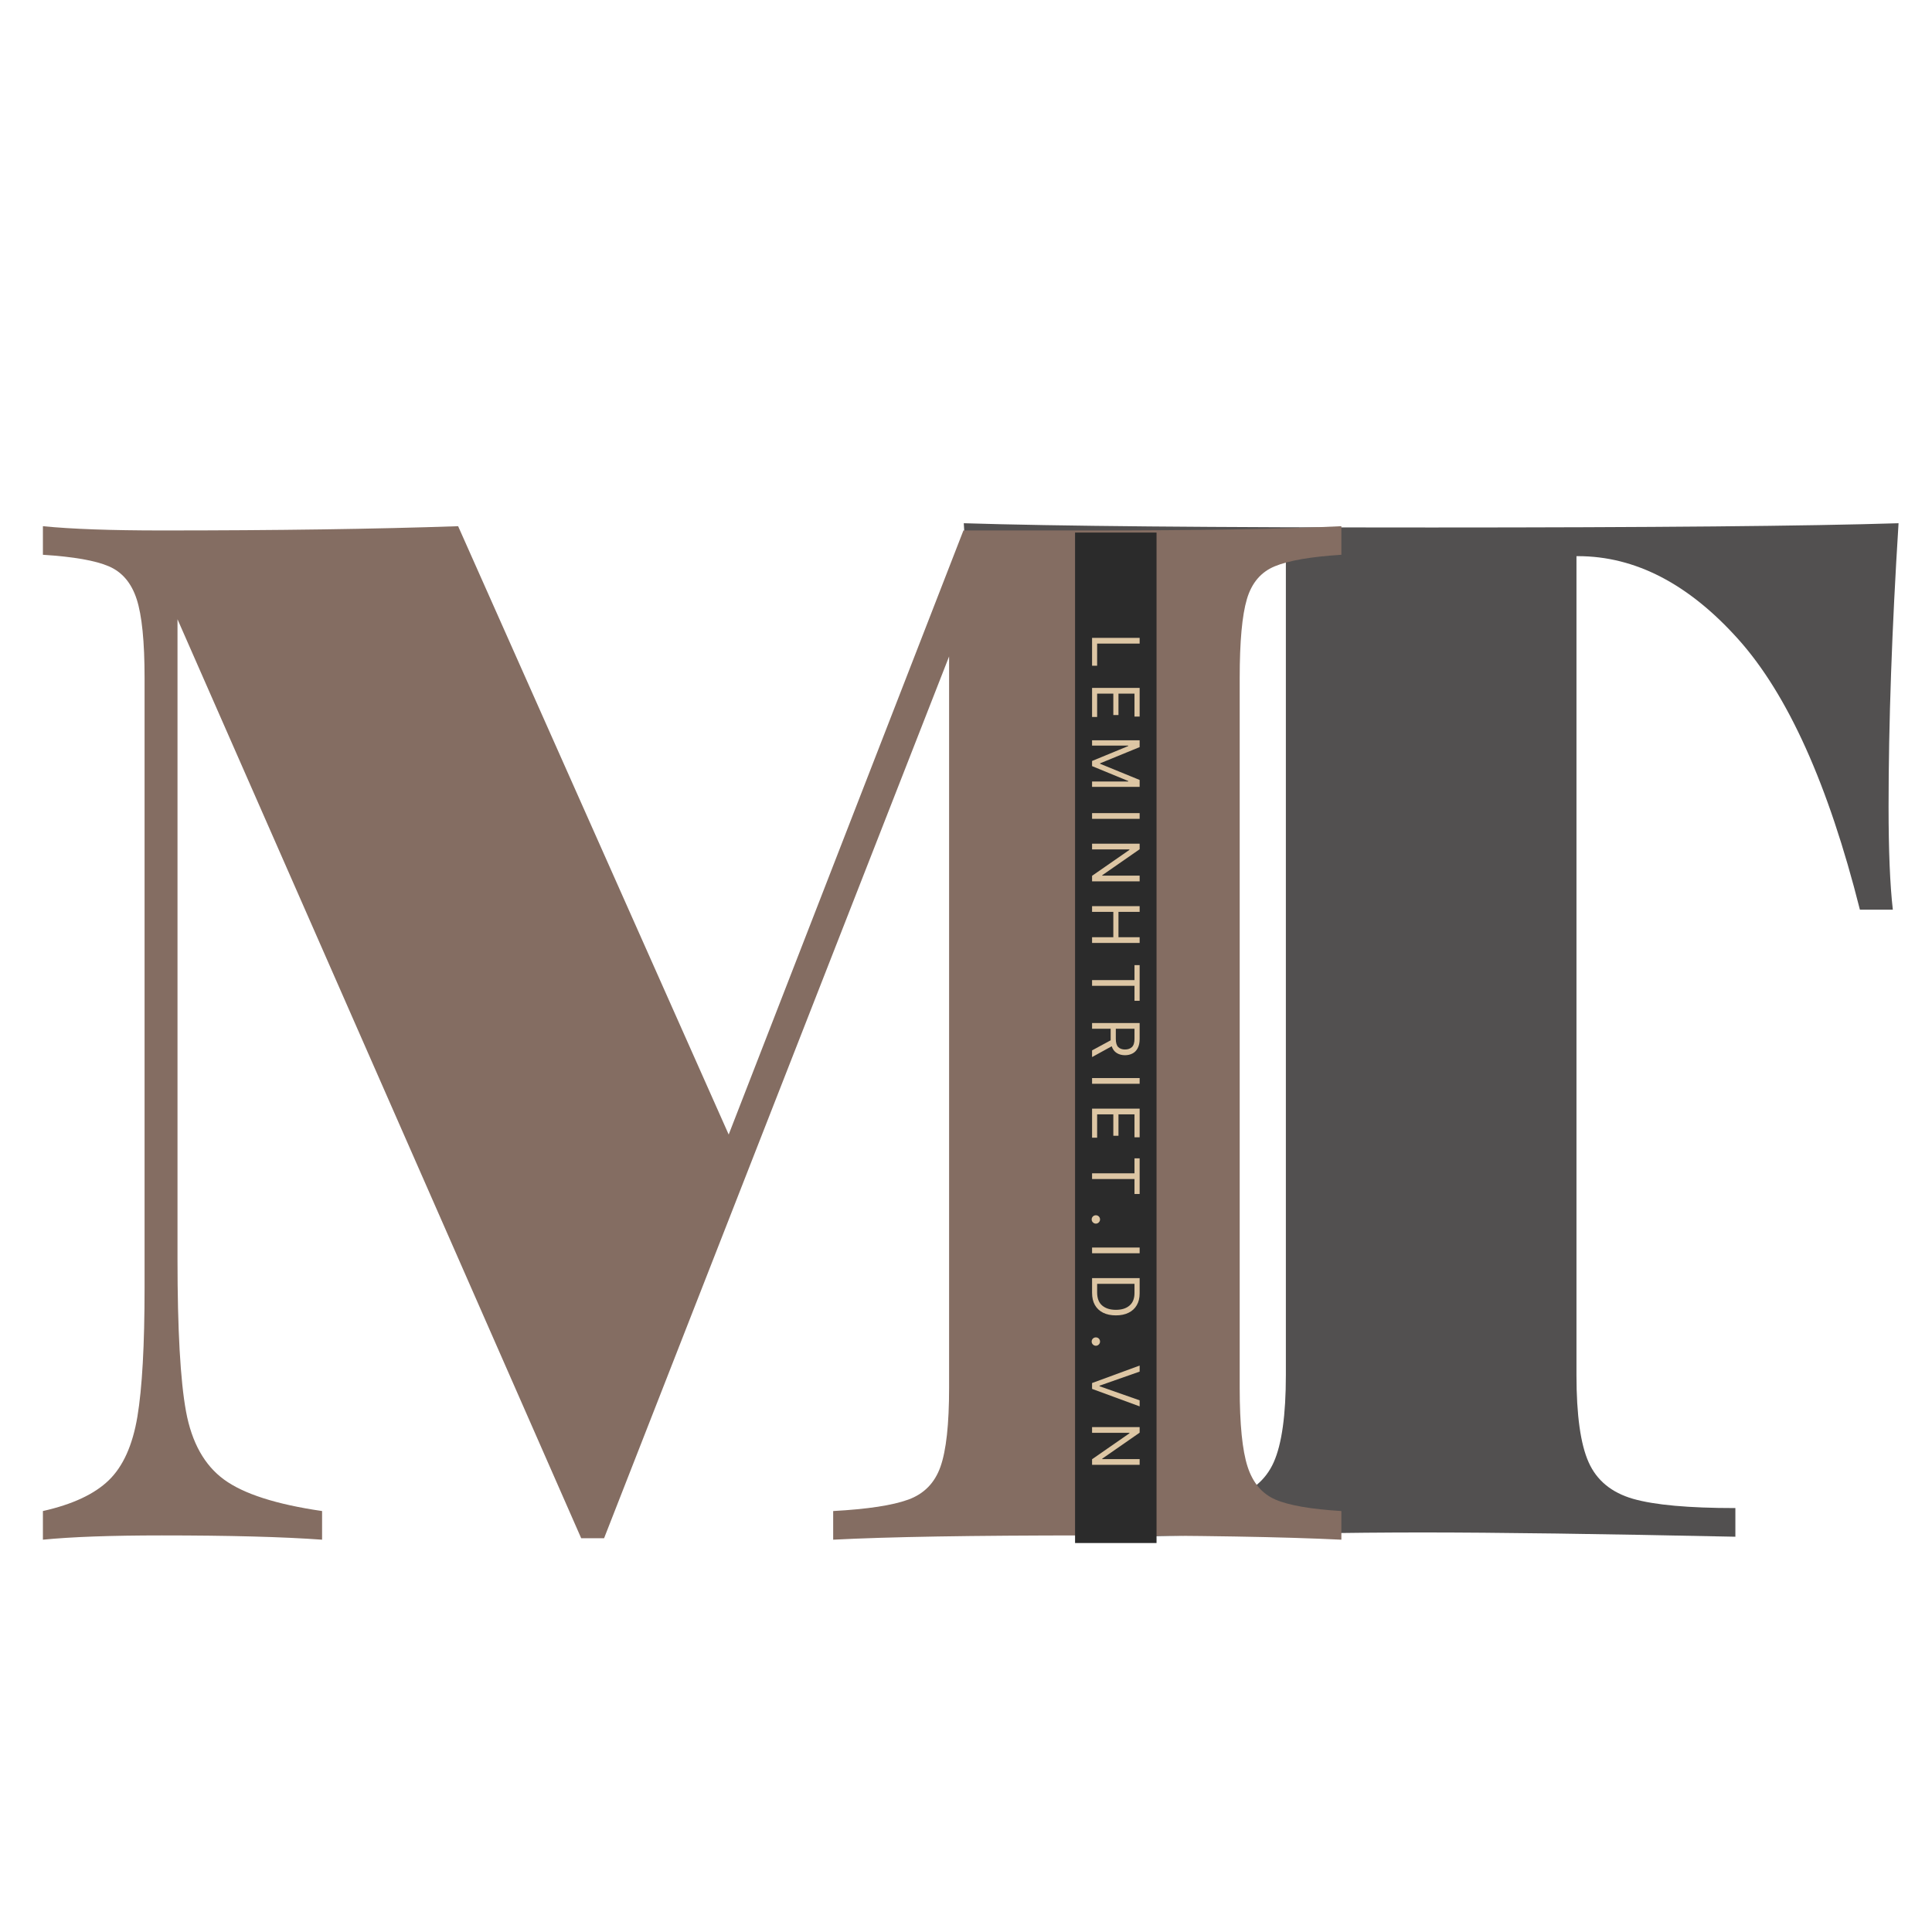
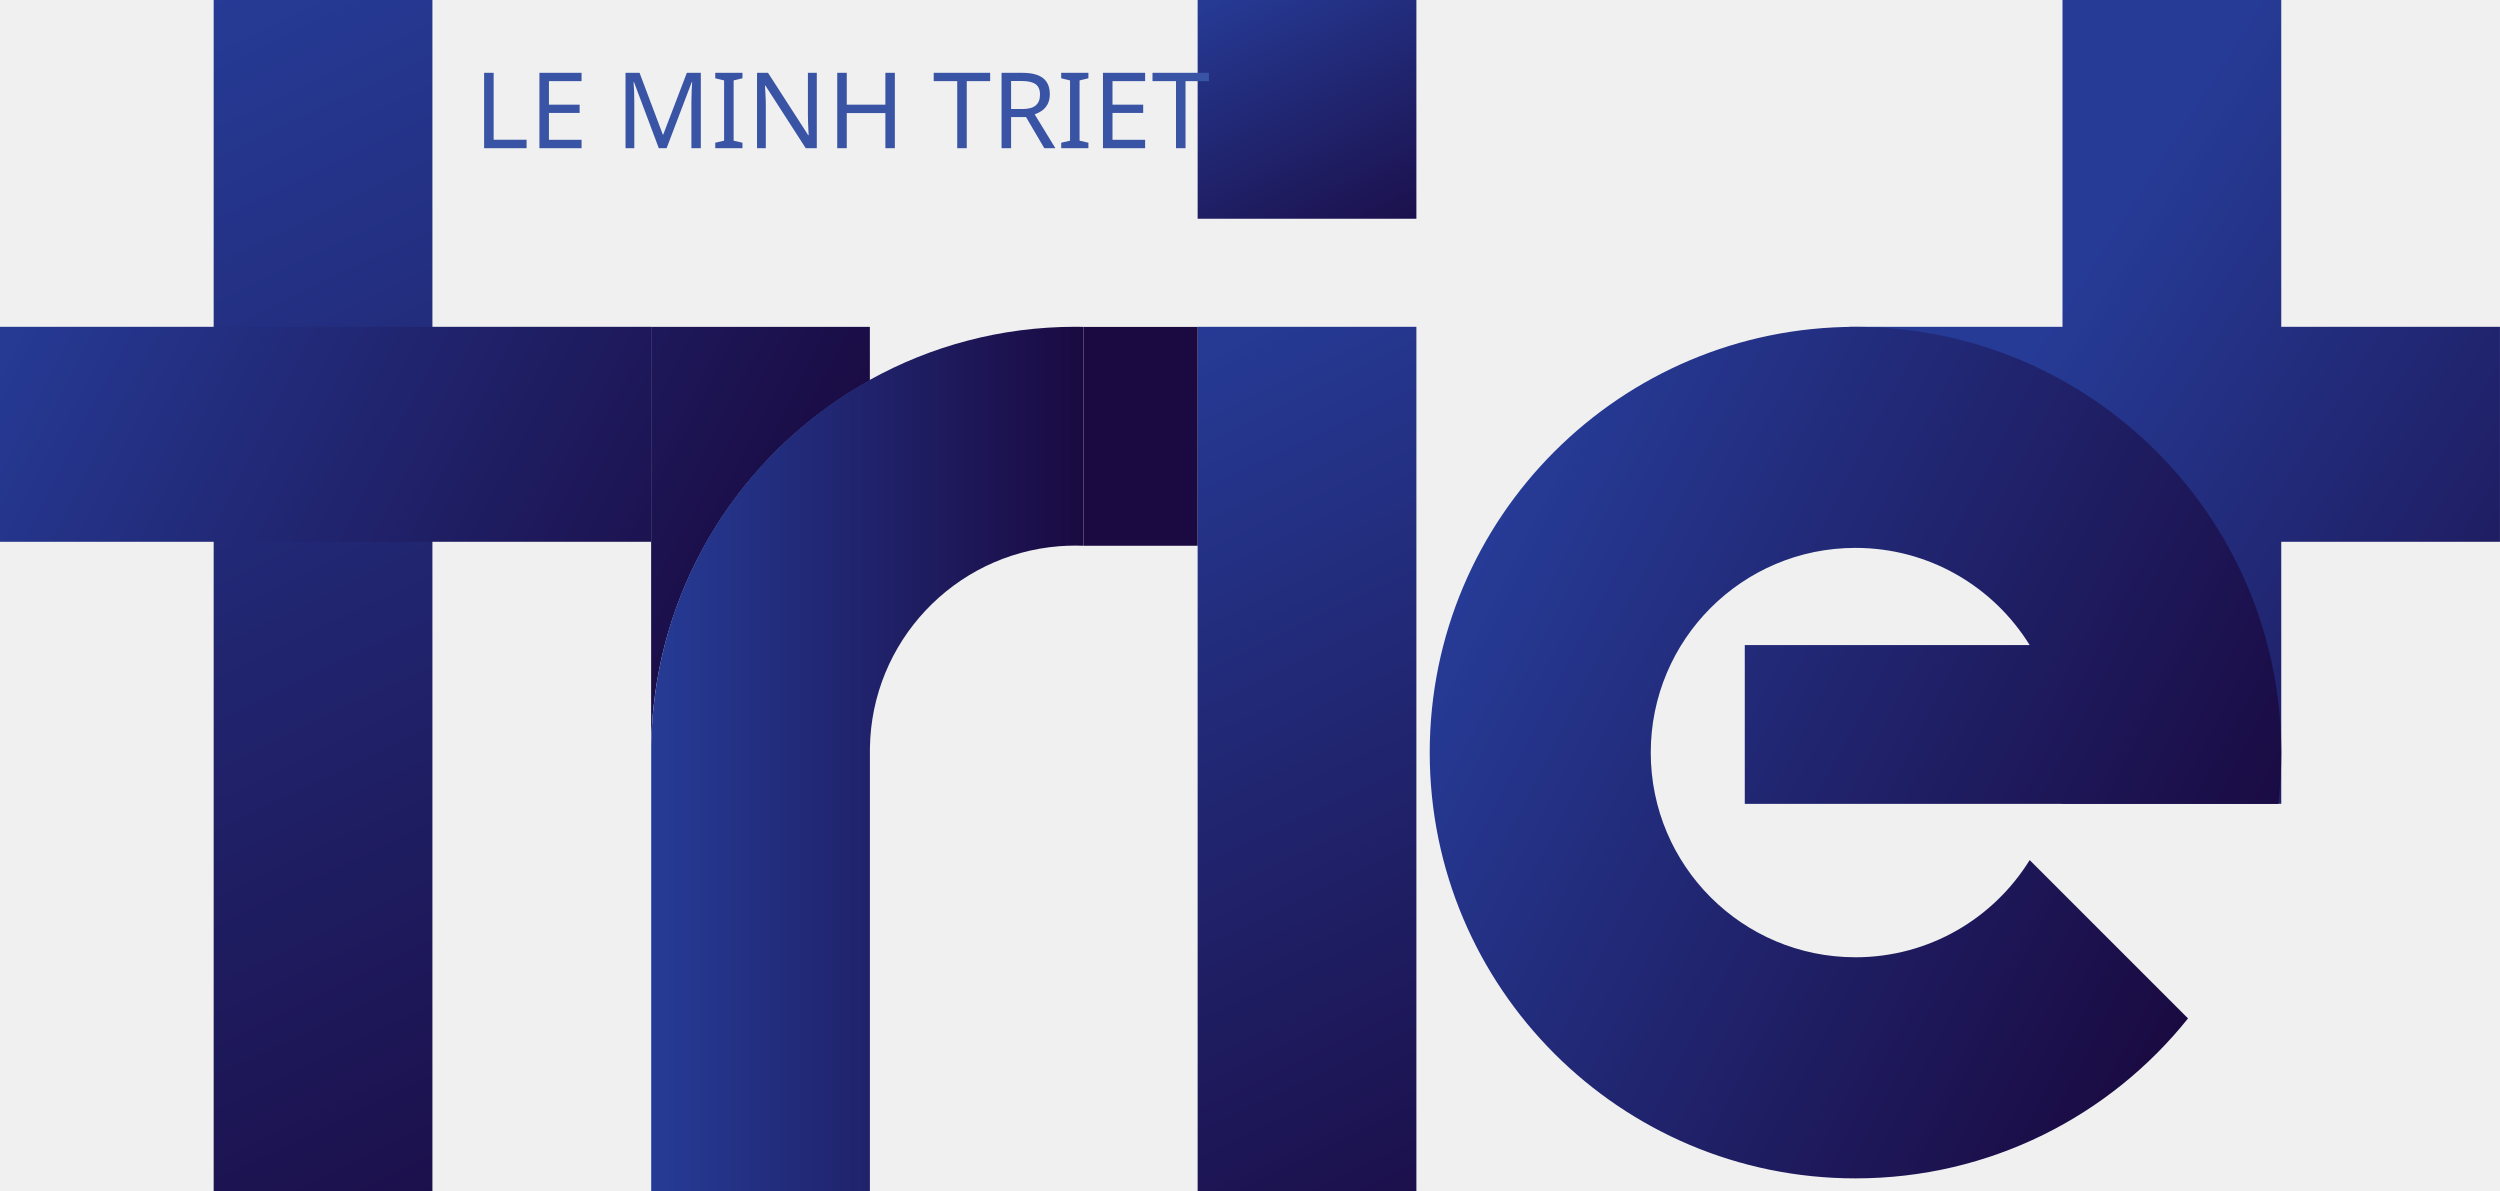
- <svg xmlns="http://www.w3.org/2000/svg" width="500" zoomAndPan="magnify" viewBox="0 0 375 375" height="500" preserveAspectRatio="xMidYMid meet" version="1.0">
+ <svg xmlns="http://www.w3.org/2000/svg" xmlns:xlink="http://www.w3.org/1999/xlink" id="Layer_2" data-name="Layer 2" viewBox="0 0 729.39 347.48">
  <defs>
-     <g />
-     <clipPath id="4cc03f5766">
-       <path d="M 208.668 103.367 L 224.484 103.367 L 224.484 299.5 L 208.668 299.5 Z M 208.668 103.367 " clip-rule="nonzero" />
-     </clipPath>
+     <style>
+       .cls-1 {
+         fill: url(#linear-gradient-2);
+       }
+ 
+       .cls-2 {
+         fill: url(#linear-gradient-10);
+       }
+ 
+       .cls-3 {
+         fill: url(#linear-gradient-4);
+       }
+ 
+       .cls-4 {
+         fill: #3a54a5;
+         font-family: NeueEinstellung-Medium, 'Neue Einstellung';
+         font-size: 30.79px;
+         font-weight: 500;
+       }
+ 
+       .cls-5 {
+         fill: url(#linear-gradient-3);
+       }
+ 
+       .cls-6 {
+         fill: url(#linear-gradient-5);
+       }
+ 
+       .cls-7 {
+         fill: url(#linear-gradient-8);
+       }
+ 
+       .cls-8 {
+         fill: url(#linear-gradient-7);
+       }
+ 
+       .cls-9 {
+         fill: url(#linear-gradient-9);
+       }
+ 
+       .cls-10 {
+         fill: url(#linear-gradient-6);
+       }
+ 
+       .cls-11 {
+         fill: url(#linear-gradient);
+       }
+     </style>
+     <linearGradient id="linear-gradient" x1="18.88" y1="18.63" x2="190.63" y2="372.08" gradientUnits="userSpaceOnUse">
+       <stop offset="0" stop-color="#263b96" />
+       <stop offset="1" stop-color="#1a0a41" />
+     </linearGradient>
+     <linearGradient id="linear-gradient-2" x1="324.94" y1="105.38" x2="453.43" y2="369.79" xlink:href="#linear-gradient" />
+     <linearGradient id="linear-gradient-3" x1="362.45" y1="-6.95" x2="405.48" y2="81.6" xlink:href="#linear-gradient" />
+     <linearGradient id="linear-gradient-4" x1="4.74" y1="79.98" x2="221.94" y2="192.45" gradientTransform="translate(-31.72 221.7) rotate(-90)" xlink:href="#linear-gradient" />
+     <linearGradient id="linear-gradient-5" x1="597.36" y1="93.9" x2="799.81" y2="224.16" xlink:href="#linear-gradient" />
+     <linearGradient id="linear-gradient-6" x1="593.28" y1="100.25" x2="795.72" y2="230.52" gradientTransform="translate(507.68 761.1) rotate(-90)" xlink:href="#linear-gradient" />
+     <linearGradient id="linear-gradient-7" x1="19.1" y1="52.24" x2="236.3" y2="164.71" xlink:href="#linear-gradient" />
+     <linearGradient id="linear-gradient-8" x1="189.98" y1="221.41" x2="316.15" y2="221.41" xlink:href="#linear-gradient" />
+     <linearGradient id="linear-gradient-9" x1="147.39" y1="108.8" x2="291.48" y2="123.18" xlink:href="#linear-gradient" />
+     <linearGradient id="linear-gradient-10" x1="431.01" y1="162.43" x2="649.52" y2="275.59" xlink:href="#linear-gradient" />
  </defs>
-   <rect x="-37.5" width="450" fill="#ffffff" y="-37.5" height="450" fill-opacity="1" />
-   <rect x="-37.5" width="450" fill="#ffffff" y="-37.5" height="450" fill-opacity="1" />
-   <g fill="#525050" fill-opacity="1">
-     <g transform="translate(180.6798, 298.2771)">
+   <g id="Layer_1-2" data-name="Layer 1">
+     <g>
      <g>
-         <path d="M 187.828 -196.719 C 186.535 -176.156 185.891 -157.816 185.891 -141.703 C 185.891 -133.18 186.164 -126.516 186.719 -121.703 L 180.328 -121.703 C 174.211 -145.973 166.336 -163.477 156.703 -174.219 C 147.078 -184.957 136.707 -190.328 125.594 -190.328 L 125.312 -190.328 L 125.312 -31.391 C 125.312 -23.617 126.098 -17.973 127.672 -14.453 C 129.242 -10.93 132.113 -8.566 136.281 -7.359 C 140.457 -6.16 147.082 -5.562 156.156 -5.562 L 156.156 0 C 130.039 -0.551 109.758 -0.828 95.312 -0.828 C 82.156 -0.828 63.07 -0.551 38.062 0 L 38.062 -5.562 C 47.145 -5.562 53.77 -6.16 57.938 -7.359 C 62.102 -8.566 64.973 -10.93 66.547 -14.453 C 68.117 -17.973 68.906 -23.617 68.906 -31.391 L 68.906 -190.328 L 68.625 -190.328 C 57.332 -190.328 46.914 -185 37.375 -174.344 C 27.832 -163.695 20.004 -146.148 13.891 -121.703 L 7.5 -121.703 C 8.051 -126.516 8.328 -133.18 8.328 -141.703 C 8.328 -157.816 7.68 -176.156 6.391 -196.719 C 23.984 -196.164 54.27 -195.891 97.25 -195.891 C 140.039 -195.891 170.234 -196.164 187.828 -196.719 Z M 187.828 -196.719 " />
+         <rect class="cls-11" x="62.34" y="0" width="63.82" height="347.48" />
+         <rect class="cls-1" x="349.42" y="95.35" width="63.82" height="252.13" />
+         <rect class="cls-5" x="349.42" width="63.82" height="63.82" />
+         <rect class="cls-3" x="63.63" y="31.72" width="62.72" height="189.98" transform="translate(221.7 31.72) rotate(90)" />
+         <rect class="cls-6" x="601.75" y="0" width="63.82" height="234.51" />
+         <rect class="cls-10" x="603.03" y="31.72" width="62.72" height="189.98" transform="translate(761.1 -507.68) rotate(90)" />
+         <path class="cls-8" d="M253.79,95.35v15.67c-34.49,19.13-58.87,54.27-63.14,95.39-.08.7-.14,1.42-.21,2.12-.06.72-.12,1.43-.16,2.15-.05.71-.1,1.43-.13,2.16-.04.71-.08,1.44-.1,2.16-.05,1.39-.08,2.77-.08,4.16v-123.8h63.81Z" />
+         <path class="cls-7" d="M316.15,95.38v63.85c-.79-.04-1.58-.05-2.37-.05-1.62,0-3.24.07-4.83.19-30.61,2.44-54.75,27.87-55.15,59v129.11h-63.81v-128.33c0-1.39.02-2.77.08-4.16.02-.72.05-1.44.1-2.16.03-.73.08-1.44.13-2.16.04-.72.1-1.43.16-2.15.07-.7.13-1.42.21-2.12,4.18-41.19,28.6-76.41,63.14-95.58,17.78-9.87,38.22-15.48,59.98-15.48.79,0,1.58.01,2.37.03Z" />
+         <rect class="cls-9" x="316.15" y="95.38" width="33.27" height="63.85" />
+         <path class="cls-2" d="M509.04,188.21h83.13c-10.52-17.02-29.34-28.36-50.83-28.36-32.98,0-59.72,26.73-59.72,59.72s26.73,59.72,59.72,59.72c21.48,0,40.31-11.34,50.83-28.36l46.2,46.2c-22.76,28.45-57.77,46.67-97.02,46.67-68.61,0-124.22-55.62-124.22-124.22s55.61-124.22,124.22-124.22c57.77,0,106.33,39.44,120.23,92.87,2.61,10.02,4,20.53,4,31.36,0,5.06-.3,10.03-.89,14.94h-155.64v-46.3Z" />
      </g>
-     </g>
-   </g>
-   <g fill="#846d62" fill-opacity="1">
-     <g transform="translate(0.0000045, 298.853)">
-       <g>
-         <path d="M 260.359 -191.172 C 254.43 -190.797 250.125 -190.051 247.438 -188.938 C 244.75 -187.832 242.941 -185.703 242.016 -182.547 C 241.086 -179.398 240.625 -174.305 240.625 -167.266 L 240.625 -29.453 C 240.625 -22.41 241.133 -17.316 242.156 -14.172 C 243.176 -11.023 244.984 -8.895 247.578 -7.781 C 250.172 -6.664 254.43 -5.926 260.359 -5.562 L 260.359 0 C 249.055 -0.551 232.66 -0.828 211.172 -0.828 C 188.754 -0.828 172.27 -0.551 161.719 0 L 161.719 -5.562 C 168.383 -5.926 173.242 -6.664 176.297 -7.781 C 179.359 -8.895 181.441 -11.023 182.547 -14.172 C 183.66 -17.316 184.219 -22.41 184.219 -29.453 L 184.219 -171.438 L 117.25 -0.281 L 112.812 -0.281 L 34.453 -178.656 L 34.453 -54.453 C 34.453 -40.754 35.004 -30.895 36.109 -24.875 C 37.223 -18.852 39.68 -14.453 43.484 -11.672 C 47.285 -8.891 53.629 -6.852 62.516 -5.562 L 62.516 0 C 54.922 -0.551 44.547 -0.828 31.391 -0.828 C 21.578 -0.828 13.891 -0.551 8.328 0 L 8.328 -5.562 C 14.078 -6.852 18.336 -8.844 21.109 -11.531 C 23.891 -14.219 25.742 -18.336 26.672 -23.891 C 27.598 -29.453 28.062 -37.789 28.062 -48.906 L 28.062 -167.266 C 28.062 -174.305 27.551 -179.398 26.531 -182.547 C 25.508 -185.703 23.703 -187.832 21.109 -188.938 C 18.523 -190.051 14.266 -190.797 8.328 -191.172 L 8.328 -196.719 C 13.891 -196.164 21.578 -195.891 31.391 -195.891 C 53.617 -195.891 72.797 -196.164 88.922 -196.719 L 141.438 -78.641 L 187 -195.891 L 211.172 -195.891 C 232.66 -195.891 249.055 -196.164 260.359 -196.719 Z M 260.359 -191.172 " />
-       </g>
-     </g>
-   </g>
-   <g clip-path="url(#4cc03f5766)">
-     <path fill="#2b2b2b" d="M 208.668 103.367 L 224.484 103.367 L 224.484 299.5 L 208.668 299.5 Z M 208.668 103.367 " fill-opacity="1" fill-rule="nonzero" />
-   </g>
-   <g fill="#ddc6a4" fill-opacity="1">
-     <g transform="translate(211.9697, 122.6856)">
-       <g>
-         <path d="M 0 1.125 L 9.234 1.125 L 9.234 2.234 L 0.984 2.234 L 0.984 6.531 L 0 6.531 Z M 0 1.125 " />
-       </g>
-     </g>
-   </g>
-   <g fill="#ddc6a4" fill-opacity="1">
-     <g transform="translate(211.9697, 132.3985)">
-       <g>
-         <path d="M 0 1.125 L 9.234 1.125 L 9.234 6.688 L 8.234 6.688 L 8.234 2.234 L 5.125 2.234 L 5.125 6.391 L 4.125 6.391 L 4.125 2.234 L 0.984 2.234 L 0.984 6.766 L 0 6.766 Z M 0 1.125 " />
-       </g>
-     </g>
-   </g>
-   <g fill="#ddc6a4" fill-opacity="1">
-     <g transform="translate(211.9697, 142.5612)">
-       <g>
-         <path d="M 9.234 1.125 L 9.234 2.453 L 1.562 5.594 L 1.562 5.688 L 9.234 8.828 L 9.234 10.172 L 0 10.172 L 0 9.125 L 7.016 9.125 L 7.016 9.031 L 0 6.141 L 0 5.141 L 7.016 2.25 L 7.016 2.156 L 0 2.156 L 0 1.125 Z M 9.234 1.125 " />
-       </g>
-     </g>
-   </g>
-   <g fill="#ddc6a4" fill-opacity="1">
-     <g transform="translate(211.9697, 156.7009)">
-       <g>
-         <path d="M 9.234 2.234 L 0 2.234 L 0 1.125 L 9.234 1.125 Z M 9.234 2.234 " />
-       </g>
-     </g>
-   </g>
-   <g fill="#ddc6a4" fill-opacity="1">
-     <g transform="translate(211.9697, 162.6348)">
-       <g>
-         <path d="M 9.234 8.438 L 0 8.438 L 0 7.359 L 7.25 2.328 L 7.25 2.234 L 0 2.234 L 0 1.125 L 9.234 1.125 L 9.234 2.203 L 1.969 7.25 L 1.969 7.328 L 9.234 7.328 Z M 9.234 8.438 " />
-       </g>
-     </g>
-   </g>
-   <g fill="#ddc6a4" fill-opacity="1">
-     <g transform="translate(211.9697, 174.759)">
-       <g>
-         <path d="M 0 1.125 L 9.234 1.125 L 9.234 2.234 L 5.125 2.234 L 5.125 7.156 L 9.234 7.156 L 9.234 8.266 L 0 8.266 L 0 7.156 L 4.125 7.156 L 4.125 2.234 L 0 2.234 Z M 0 1.125 " />
-       </g>
-     </g>
-   </g>
-   <g fill="#ddc6a4" fill-opacity="1">
-     <g transform="translate(211.9697, 186.7213)">
-       <g>
-         <path d="M 8.234 0.609 L 9.234 0.609 L 9.234 7.531 L 8.234 7.531 L 8.234 4.625 L 0 4.625 L 0 3.516 L 8.234 3.516 Z M 8.234 0.609 " />
-       </g>
-     </g>
-   </g>
-   <g fill="#ddc6a4" fill-opacity="1">
-     <g transform="translate(211.9697, 197.4419)">
-       <g>
-         <path d="M 0 1.125 L 9.234 1.125 L 9.234 4.234 C 9.234 4.953 9.109 5.539 8.859 6 C 8.617 6.469 8.285 6.812 7.859 7.031 C 7.43 7.258 6.941 7.375 6.391 7.375 C 5.785 7.375 5.254 7.234 4.797 6.953 C 4.336 6.672 4.008 6.234 3.812 5.641 L 0 7.734 L 0 6.438 L 3.609 4.484 C 3.609 4.41 3.609 4.332 3.609 4.25 L 3.609 2.234 L 0 2.234 Z M 4.609 2.234 L 4.609 4.219 C 4.609 4.957 4.766 5.484 5.078 5.797 C 5.398 6.109 5.836 6.266 6.391 6.266 C 6.953 6.266 7.398 6.109 7.734 5.797 C 8.066 5.484 8.234 4.953 8.234 4.203 L 8.234 2.234 Z M 4.609 2.234 " />
-       </g>
-     </g>
-   </g>
-   <g fill="#ddc6a4" fill-opacity="1">
-     <g transform="translate(211.9697, 208.1265)">
-       <g>
-         <path d="M 9.234 2.234 L 0 2.234 L 0 1.125 L 9.234 1.125 Z M 9.234 2.234 " />
-       </g>
-     </g>
-   </g>
-   <g fill="#ddc6a4" fill-opacity="1">
-     <g transform="translate(211.9697, 214.0605)">
-       <g>
-         <path d="M 0 1.125 L 9.234 1.125 L 9.234 6.688 L 8.234 6.688 L 8.234 2.234 L 5.125 2.234 L 5.125 6.391 L 4.125 6.391 L 4.125 2.234 L 0.984 2.234 L 0.984 6.766 L 0 6.766 Z M 0 1.125 " />
-       </g>
-     </g>
-   </g>
-   <g fill="#ddc6a4" fill-opacity="1">
-     <g transform="translate(211.9697, 224.2232)">
-       <g>
-         <path d="M 8.234 0.609 L 9.234 0.609 L 9.234 7.531 L 8.234 7.531 L 8.234 4.625 L 0 4.625 L 0 3.516 L 8.234 3.516 Z M 8.234 0.609 " />
-       </g>
-     </g>
-   </g>
-   <g fill="#ddc6a4" fill-opacity="1">
-     <g transform="translate(211.9697, 234.9438)">
-       <g>
-         <path d="M -0.078 1.75 C -0.078 1.531 0 1.336 0.156 1.172 C 0.32 1.016 0.516 0.938 0.734 0.938 C 0.961 0.938 1.156 1.016 1.312 1.172 C 1.469 1.336 1.547 1.531 1.547 1.75 C 1.547 1.969 1.469 2.156 1.312 2.312 C 1.156 2.477 0.961 2.562 0.734 2.562 C 0.516 2.562 0.32 2.477 0.156 2.312 C 0 2.156 -0.078 1.969 -0.078 1.75 Z M -0.078 1.75 " />
-       </g>
-     </g>
-   </g>
-   <g fill="#ddc6a4" fill-opacity="1">
-     <g transform="translate(211.9697, 241.0217)">
-       <g>
-         <path d="M 9.234 2.234 L 0 2.234 L 0 1.125 L 9.234 1.125 Z M 9.234 2.234 " />
-       </g>
-     </g>
-   </g>
-   <g fill="#ddc6a4" fill-opacity="1">
-     <g transform="translate(211.9697, 246.9557)">
-       <g>
-         <path d="M 0 3.969 L 0 1.125 L 9.234 1.125 L 9.234 4.094 C 9.234 4.988 9.047 5.754 8.672 6.391 C 8.305 7.023 7.781 7.508 7.094 7.844 C 6.406 8.188 5.582 8.359 4.625 8.359 C 3.664 8.359 2.836 8.188 2.141 7.844 C 1.453 7.5 0.922 7 0.547 6.344 C 0.18 5.695 0 4.906 0 3.969 Z M 0.984 2.234 L 0.984 3.891 C 0.984 5.035 1.305 5.883 1.953 6.438 C 2.609 7 3.5 7.281 4.625 7.281 C 5.75 7.281 6.629 7.004 7.266 6.453 C 7.91 5.91 8.234 5.098 8.234 4.016 L 8.234 2.234 Z M 0.984 2.234 " />
-       </g>
-     </g>
-   </g>
-   <g fill="#ddc6a4" fill-opacity="1">
-     <g transform="translate(211.9697, 258.648)">
-       <g>
-         <path d="M -0.078 1.75 C -0.078 1.531 0 1.336 0.156 1.172 C 0.32 1.016 0.516 0.938 0.734 0.938 C 0.961 0.938 1.156 1.016 1.312 1.172 C 1.469 1.336 1.547 1.531 1.547 1.75 C 1.547 1.969 1.469 2.156 1.312 2.312 C 1.156 2.477 0.961 2.562 0.734 2.562 C 0.516 2.562 0.32 2.477 0.156 2.312 C 0 2.156 -0.078 1.969 -0.078 1.75 Z M -0.078 1.75 " />
-       </g>
-     </g>
-   </g>
-   <g fill="#ddc6a4" fill-opacity="1">
-     <g transform="translate(211.9697, 264.726)">
-       <g>
-         <path d="M 9.234 1.5 L 1.453 4.234 L 1.453 4.344 L 9.234 7.078 L 9.234 8.25 L 0 4.859 L 0 3.719 L 9.234 0.328 Z M 9.234 1.5 " />
-       </g>
-     </g>
-   </g>
-   <g fill="#ddc6a4" fill-opacity="1">
-     <g transform="translate(211.9697, 275.8785)">
-       <g>
-         <path d="M 9.234 8.438 L 0 8.438 L 0 7.359 L 7.25 2.328 L 7.25 2.234 L 0 2.234 L 0 1.125 L 9.234 1.125 L 9.234 2.203 L 1.969 7.25 L 1.969 7.328 L 9.234 7.328 Z M 9.234 8.438 " />
-       </g>
+       <text class="cls-4" transform="translate(138.26 43.23)">
+         <tspan x="0" y="0">LE MINH TRIET</tspan>
+       </text>
    </g>
  </g>
</svg>
